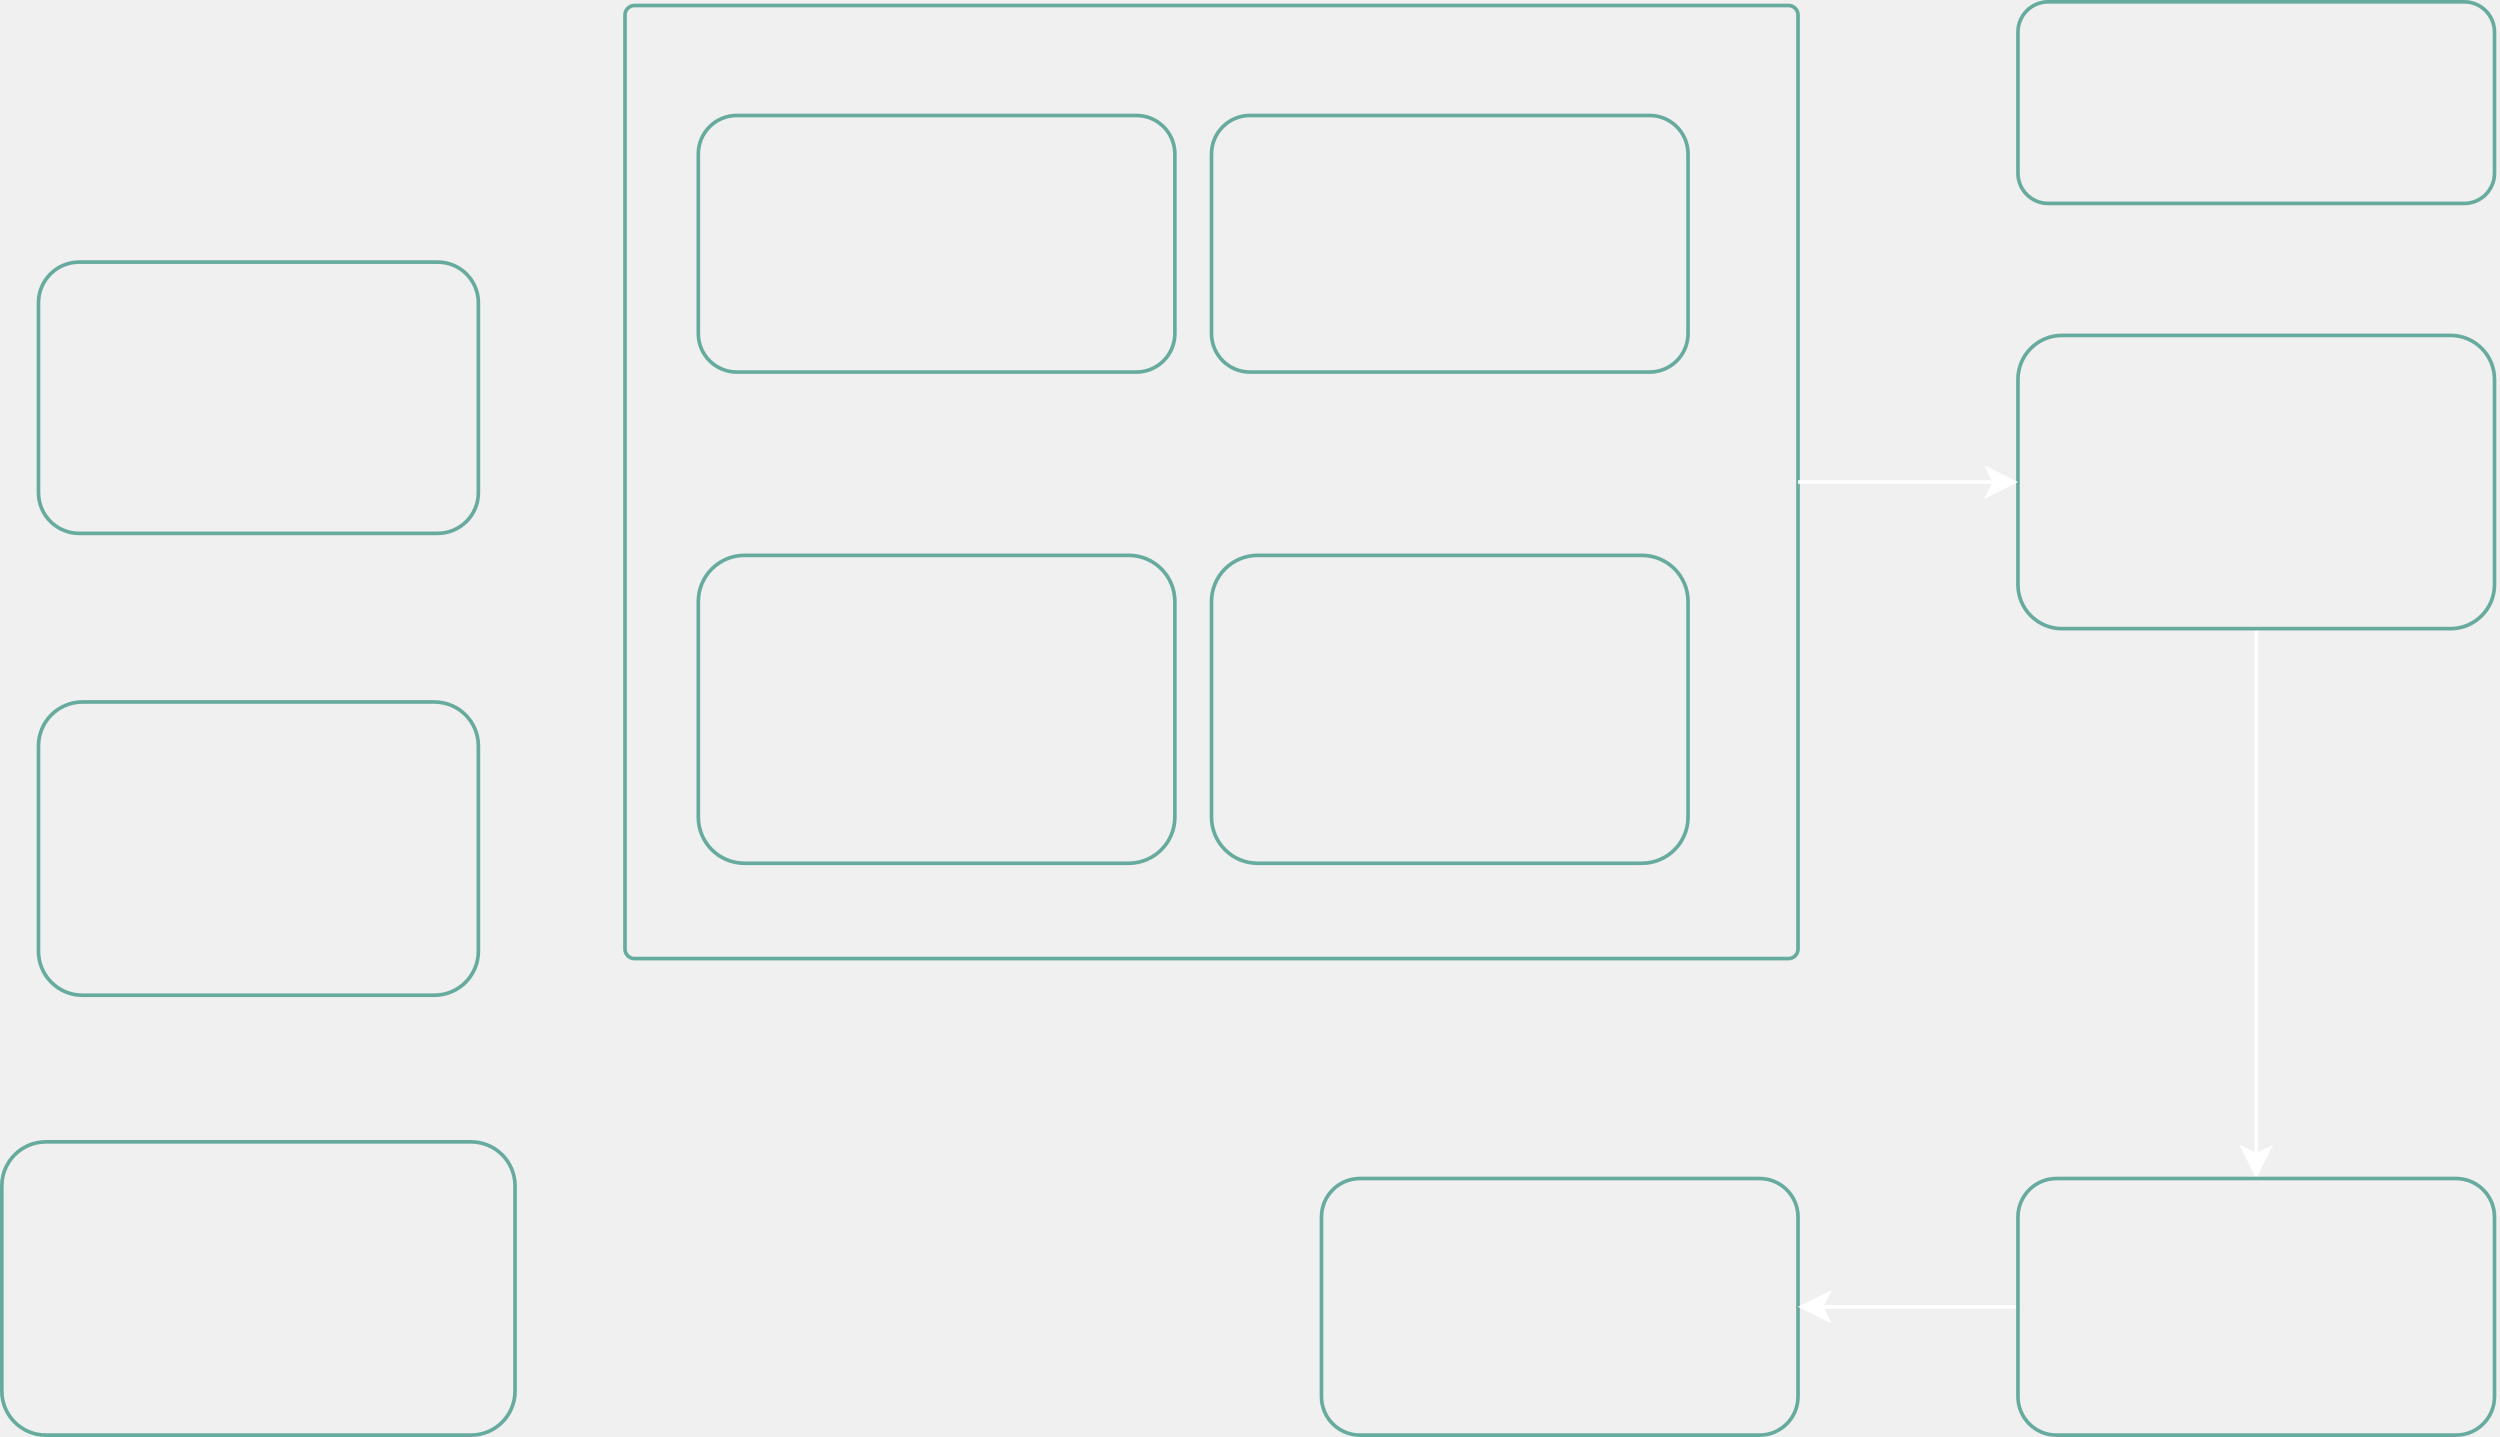
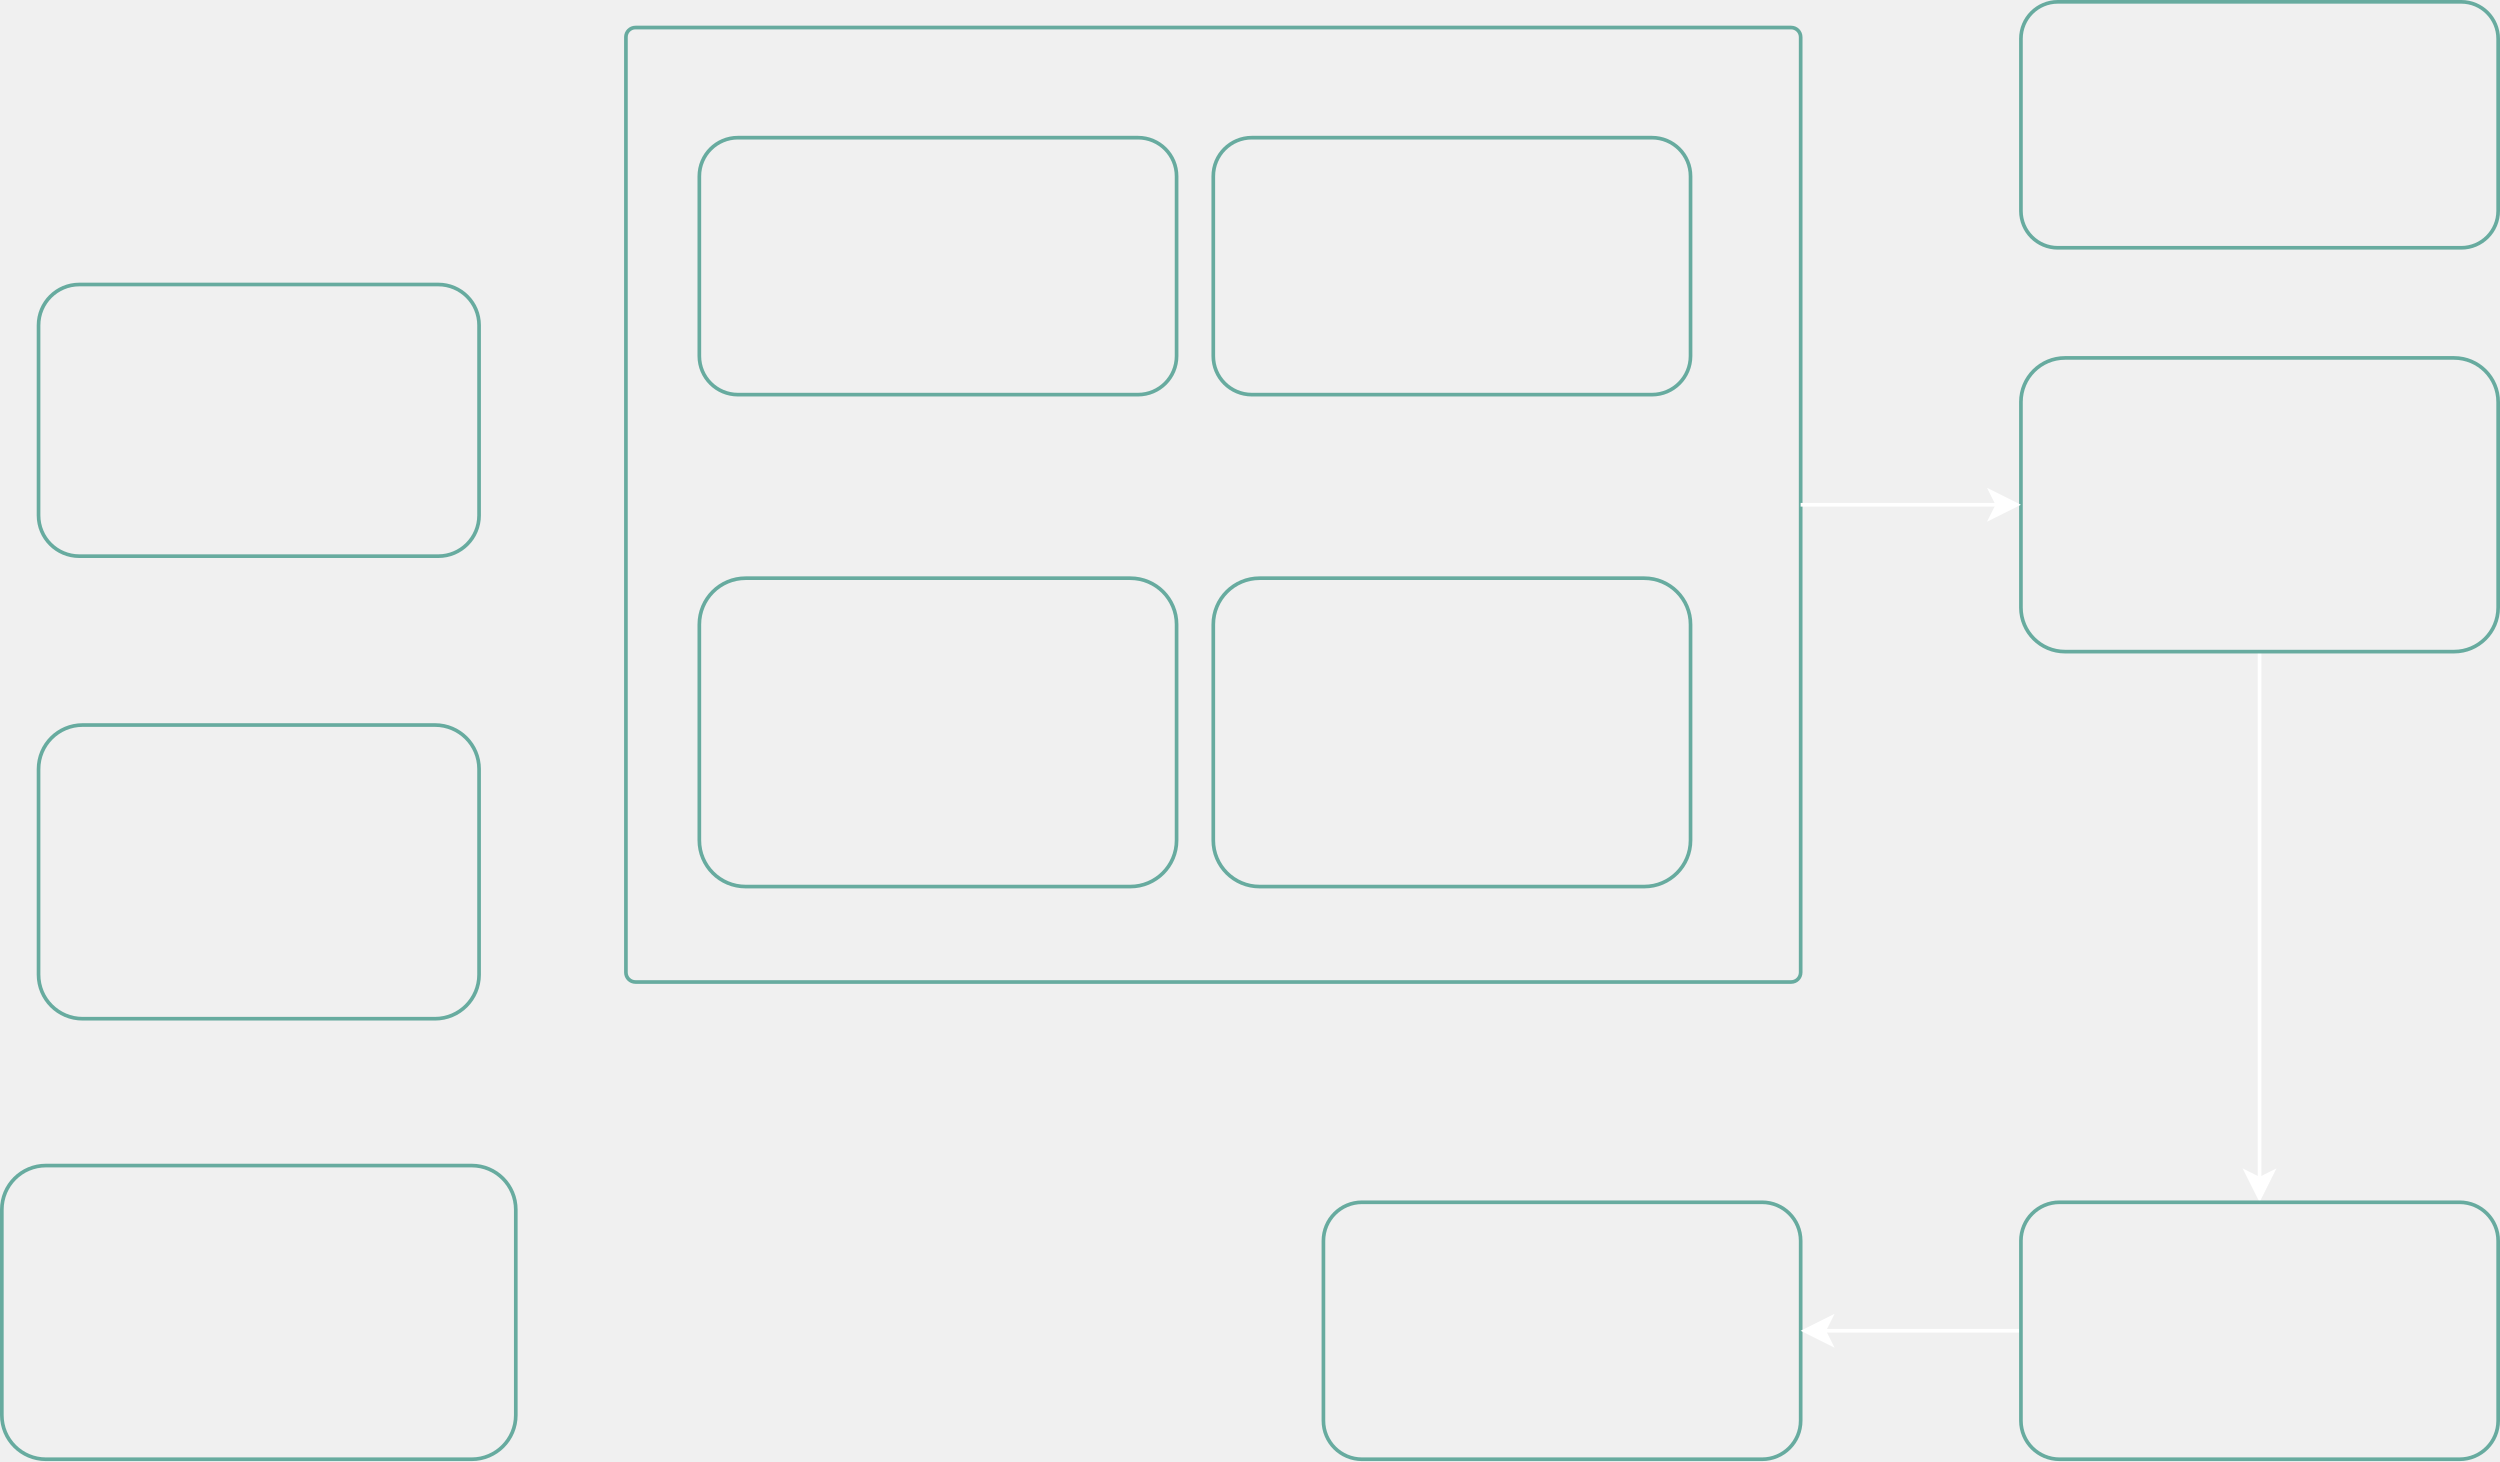
- <svg xmlns="http://www.w3.org/2000/svg" version="1.1" width="682px" height="392px" viewBox="-0.5 -0.5 682 392" content="&lt;mxfile host=&quot;Electron&quot; modified=&quot;2022-07-12T09:14:17.032Z&quot; agent=&quot;5.0 (Macintosh; Intel Mac OS X 11_6_0) AppleWebKit/537.36 (KHTML, like Gecko) draw.io/14.4.2 Chrome/87.0.428.141 Electron/11.3.0 Safari/537.36&quot; version=&quot;14.4.2&quot; etag=&quot;QS_II3UxseAk331nrf2T&quot; type=&quot;device&quot;&gt;&lt;diagram id=&quot;jBXcUk2voDs1Q71Is4YN&quot;&gt;5ZhNc5swEIZ/DXdAfB5j10kO7cmHnjUgg1qZ9cgimP76Cnsxnx7TCXXS4vEBvZJAevadRYtB1vvTi6SH9BvETBi2GZ8M8sWw7dC2jepvxuVFsAI/vCiJ5DFqjbDlvxiKJqo5j9mxM1ABCMUPXTGCLGOR6mhUSii6w3Yguk890IQNhG1ExVD9zmOVXtTA9hv9lfEkrZ9sebi/Pa0H406OKY2haElkY5C1BFCXq/1pzUQFr+Zymfd8o/e6MMkyNWUCRuKNihz3hutSZb1ZCXkWs2q8ZZBVkXLFtgcaVb2FDq/WUrUX2H1UEn6yNQiQ59nE859WoX76aseFqPUMMj19RWWEsa2m7iBTrYnP55/WcYVMKna6uUvryk6bjsGeKVnqITjBNhE3Gs4h2C6a6JE6JGkrcraHIkXHJNd7N1D1BXIdZ0xmZjxC8jb2ihvXzn0SPMl0n4LD32VNuqh9Z4jackZQBzOQdhZF2umS9uwR0mOmnoO0uyjSJOyZ2h1BTUZQ+zOg9u6jZrF+PWETpEohgYyKTaOummCYutWM+QoVu3MIfjClSszHNFfQC9ANuoMo9bhXS+tQP0IuI5TwfamoTBgSCyfHRjJBFX/r3v09oP1FedoNup52x9LHmKfnSB/Bp/D0u7wbDr3rfpx3w0V796H5uC5CFsL6WqqUPfZ384QzA2trUayJ95Gs564FPzfr3unZNSeenv05UC+rJOynEMd7ZLpeVlHYTyGPZT2hLPxXaxXcSfu8508OzuznPWtCVfgfubp/4HPqA+89V7vuH7PWzeb767mv9RWbbH4D&lt;/diagram&gt;&lt;/mxfile&gt;">
+ <svg xmlns="http://www.w3.org/2000/svg" version="1.1" width="681px" height="398px" viewBox="-0.5 -0.5 681 398" content="&lt;mxfile host=&quot;Electron&quot; modified=&quot;2022-07-14T04:37:17.871Z&quot; agent=&quot;5.0 (Macintosh; Intel Mac OS X 11_6_0) AppleWebKit/537.36 (KHTML, like Gecko) draw.io/14.4.2 Chrome/87.0.428.141 Electron/11.3.0 Safari/537.36&quot; version=&quot;14.4.2&quot; etag=&quot;nook2xgylecKeVrUNtqU&quot; type=&quot;device&quot;&gt;&lt;diagram id=&quot;4fzRd_fC7FSohrwtYRa0&quot;&gt;5ZhNc5swEIZ/DXdAfJhj7DrJoT350LMGZFArWEYWsd1fX2EW8+kxnVAnLb4YvZJAevadRYtBNunpRdI8+QYRE4ZtRieDfDFs27JMT/+VyrlSbNO2KiWWPMJRjbDjvxiKJqoFj9ihM1ABCMXzrhhClrFQdTQqJRy7w/Yguk/NacwGwi6kYqh+55FKKnVl+43+ynic1E+2vKDqSWk9GHdySGgEx5ZEtgbZSABVXaWnDRMlvZpLNe/5Ru91YZJlasoEu5rwRkWBe8N1qXO9WQlFFrFyvGWQ9THhiu1yGpa9Rx1frSUqFdh9UBJ+sg0IkJfZxPOf1oF++nrPhaj1DDI9fU1liLEtp+4hU62Jz5ef1nGFTCp2urlL68pOu45BypQ86yGn2mCIGw3nEGwfm+iROiRJK3K2hyJFx8TXezdQ9QVyHWdMZmY8QvI29pIb1859EjzOdJ+C/O+yJl3UvjNEbTkjqFczkHYWRdrpkvbsEdJjpp6DtLso0iTomdodQU1GUPszoPbuo2aRfj1hE6RKIIaMim2jrptgmLrVjPkKJbtLCH4wpc6Yj2mhoBegG3QHUepxL5fWoX6AQoYo4ftSURkzJBZMjo1kgir+1r37e0D7i/K0u+p62h1LH2OeniN9rD6Fp9/l3WDoXffjvBss2rsPzcd1EbIQ1tdS5dxjfzdPODOwthbFmngfyXruWvBzs+6dnl1z4unZnwP1skrCfgpxvEem62UVhf0U8ljWE8rCf7VWwZ20z3v+5ODMft6zJlSF/5Gr+wc+p/6ods/Vnv/HrHWz+f566Wt9xibb3w==&lt;/diagram&gt;&lt;/mxfile&gt;">
  <defs />
  <g>
-     <rect x="170" y="1" width="320" height="260" rx="2.6" ry="2.6" fill="none" stroke="#67ab9f" pointer-events="all" />
-     <rect x="0" y="311" width="140" height="80" rx="12" ry="12" fill="none" stroke="#67ab9f" pointer-events="all" />
-     <rect x="10" y="191" width="120" height="80" rx="12" ry="12" fill="none" stroke="#67ab9f" pointer-events="all" />
-     <rect x="360" y="321" width="130" height="70" rx="10.5" ry="10.5" fill="none" stroke="#67ab9f" pointer-events="all" />
-     <path d="M 615 171 L 615 314.63" fill="none" stroke="#ffffff" stroke-miterlimit="10" pointer-events="stroke" />
-     <path d="M 615 319.88 L 611.5 312.88 L 615 314.63 L 618.5 312.88 Z" fill="#ffffff" stroke="#ffffff" stroke-miterlimit="10" pointer-events="all" />
-     <rect x="550" y="91" width="130" height="80" rx="12" ry="12" fill="none" stroke="#67ab9f" pointer-events="all" />
-     <path d="M 550 356 L 496.37 356" fill="none" stroke="#ffffff" stroke-miterlimit="10" pointer-events="stroke" />
-     <path d="M 491.12 356 L 498.12 352.5 L 496.37 356 L 498.12 359.5 Z" fill="#ffffff" stroke="#ffffff" stroke-miterlimit="10" pointer-events="all" />
-     <rect x="550" y="321" width="130" height="70" rx="10.5" ry="10.5" fill="none" stroke="#67ab9f" pointer-events="all" />
-     <rect x="190" y="151" width="130" height="84" rx="12.6" ry="12.6" fill="none" stroke="#67ab9f" pointer-events="all" />
-     <rect x="330" y="151" width="130" height="84" rx="12.6" ry="12.6" fill="none" stroke="#67ab9f" pointer-events="all" />
-     <rect x="10" y="71" width="120" height="74" rx="11.1" ry="11.1" fill="none" stroke="#67ab9f" pointer-events="all" />
-     <rect x="190" y="31" width="130" height="70" rx="10.5" ry="10.5" fill="none" stroke="#67ab9f" pointer-events="all" />
-     <rect x="330" y="31" width="130" height="70" rx="10.5" ry="10.5" fill="none" stroke="#67ab9f" pointer-events="all" />
-     <path d="M 490 131 L 543.63 131" fill="none" stroke="#ffffff" stroke-miterlimit="10" pointer-events="stroke" />
-     <path d="M 548.88 131 L 541.88 134.5 L 543.63 131 L 541.88 127.5 Z" fill="#ffffff" stroke="#ffffff" stroke-miterlimit="10" pointer-events="all" />
-     <rect x="550" y="0" width="130" height="55" rx="8.25" ry="8.25" fill="none" stroke="#67ab9f" pointer-events="all" />
+     <rect x="170" y="7" width="320" height="260" rx="2.6" ry="2.6" fill="none" stroke="#67ab9f" pointer-events="all" />
+     <rect x="0" y="317" width="140" height="80" rx="12" ry="12" fill="none" stroke="#67ab9f" pointer-events="all" />
+     <rect x="10" y="197" width="120" height="80" rx="12" ry="12" fill="none" stroke="#67ab9f" pointer-events="all" />
+     <rect x="360" y="327" width="130" height="70" rx="10.5" ry="10.5" fill="none" stroke="#67ab9f" pointer-events="all" />
+     <path d="M 615 177 L 615 320.63" fill="none" stroke="#ffffff" stroke-miterlimit="10" pointer-events="stroke" />
+     <path d="M 615 325.88 L 611.5 318.88 L 615 320.63 L 618.5 318.88 Z" fill="#ffffff" stroke="#ffffff" stroke-miterlimit="10" pointer-events="all" />
+     <rect x="550" y="97" width="130" height="80" rx="12" ry="12" fill="none" stroke="#67ab9f" pointer-events="all" />
+     <path d="M 550 362 L 496.37 362" fill="none" stroke="#ffffff" stroke-miterlimit="10" pointer-events="stroke" />
+     <path d="M 491.12 362 L 498.12 358.5 L 496.37 362 L 498.12 365.5 Z" fill="#ffffff" stroke="#ffffff" stroke-miterlimit="10" pointer-events="all" />
+     <rect x="550" y="327" width="130" height="70" rx="10.5" ry="10.5" fill="none" stroke="#67ab9f" pointer-events="all" />
+     <rect x="190" y="157" width="130" height="84" rx="12.6" ry="12.6" fill="none" stroke="#67ab9f" pointer-events="all" />
+     <rect x="330" y="157" width="130" height="84" rx="12.6" ry="12.6" fill="none" stroke="#67ab9f" pointer-events="all" />
+     <rect x="10" y="77" width="120" height="74" rx="11.1" ry="11.1" fill="none" stroke="#67ab9f" pointer-events="all" />
+     <rect x="190" y="37" width="130" height="70" rx="10.5" ry="10.5" fill="none" stroke="#67ab9f" pointer-events="all" />
+     <rect x="330" y="37" width="130" height="70" rx="10.5" ry="10.5" fill="none" stroke="#67ab9f" pointer-events="all" />
+     <path d="M 490 137 L 543.63 137" fill="none" stroke="#ffffff" stroke-miterlimit="10" pointer-events="stroke" />
+     <path d="M 548.88 137 L 541.88 140.5 L 543.63 137 L 541.88 133.5 Z" fill="#ffffff" stroke="#ffffff" stroke-miterlimit="10" pointer-events="all" />
+     <rect x="550" y="0" width="130" height="67" rx="10.05" ry="10.05" fill="none" stroke="#67ab9f" pointer-events="all" />
  </g>
</svg>
